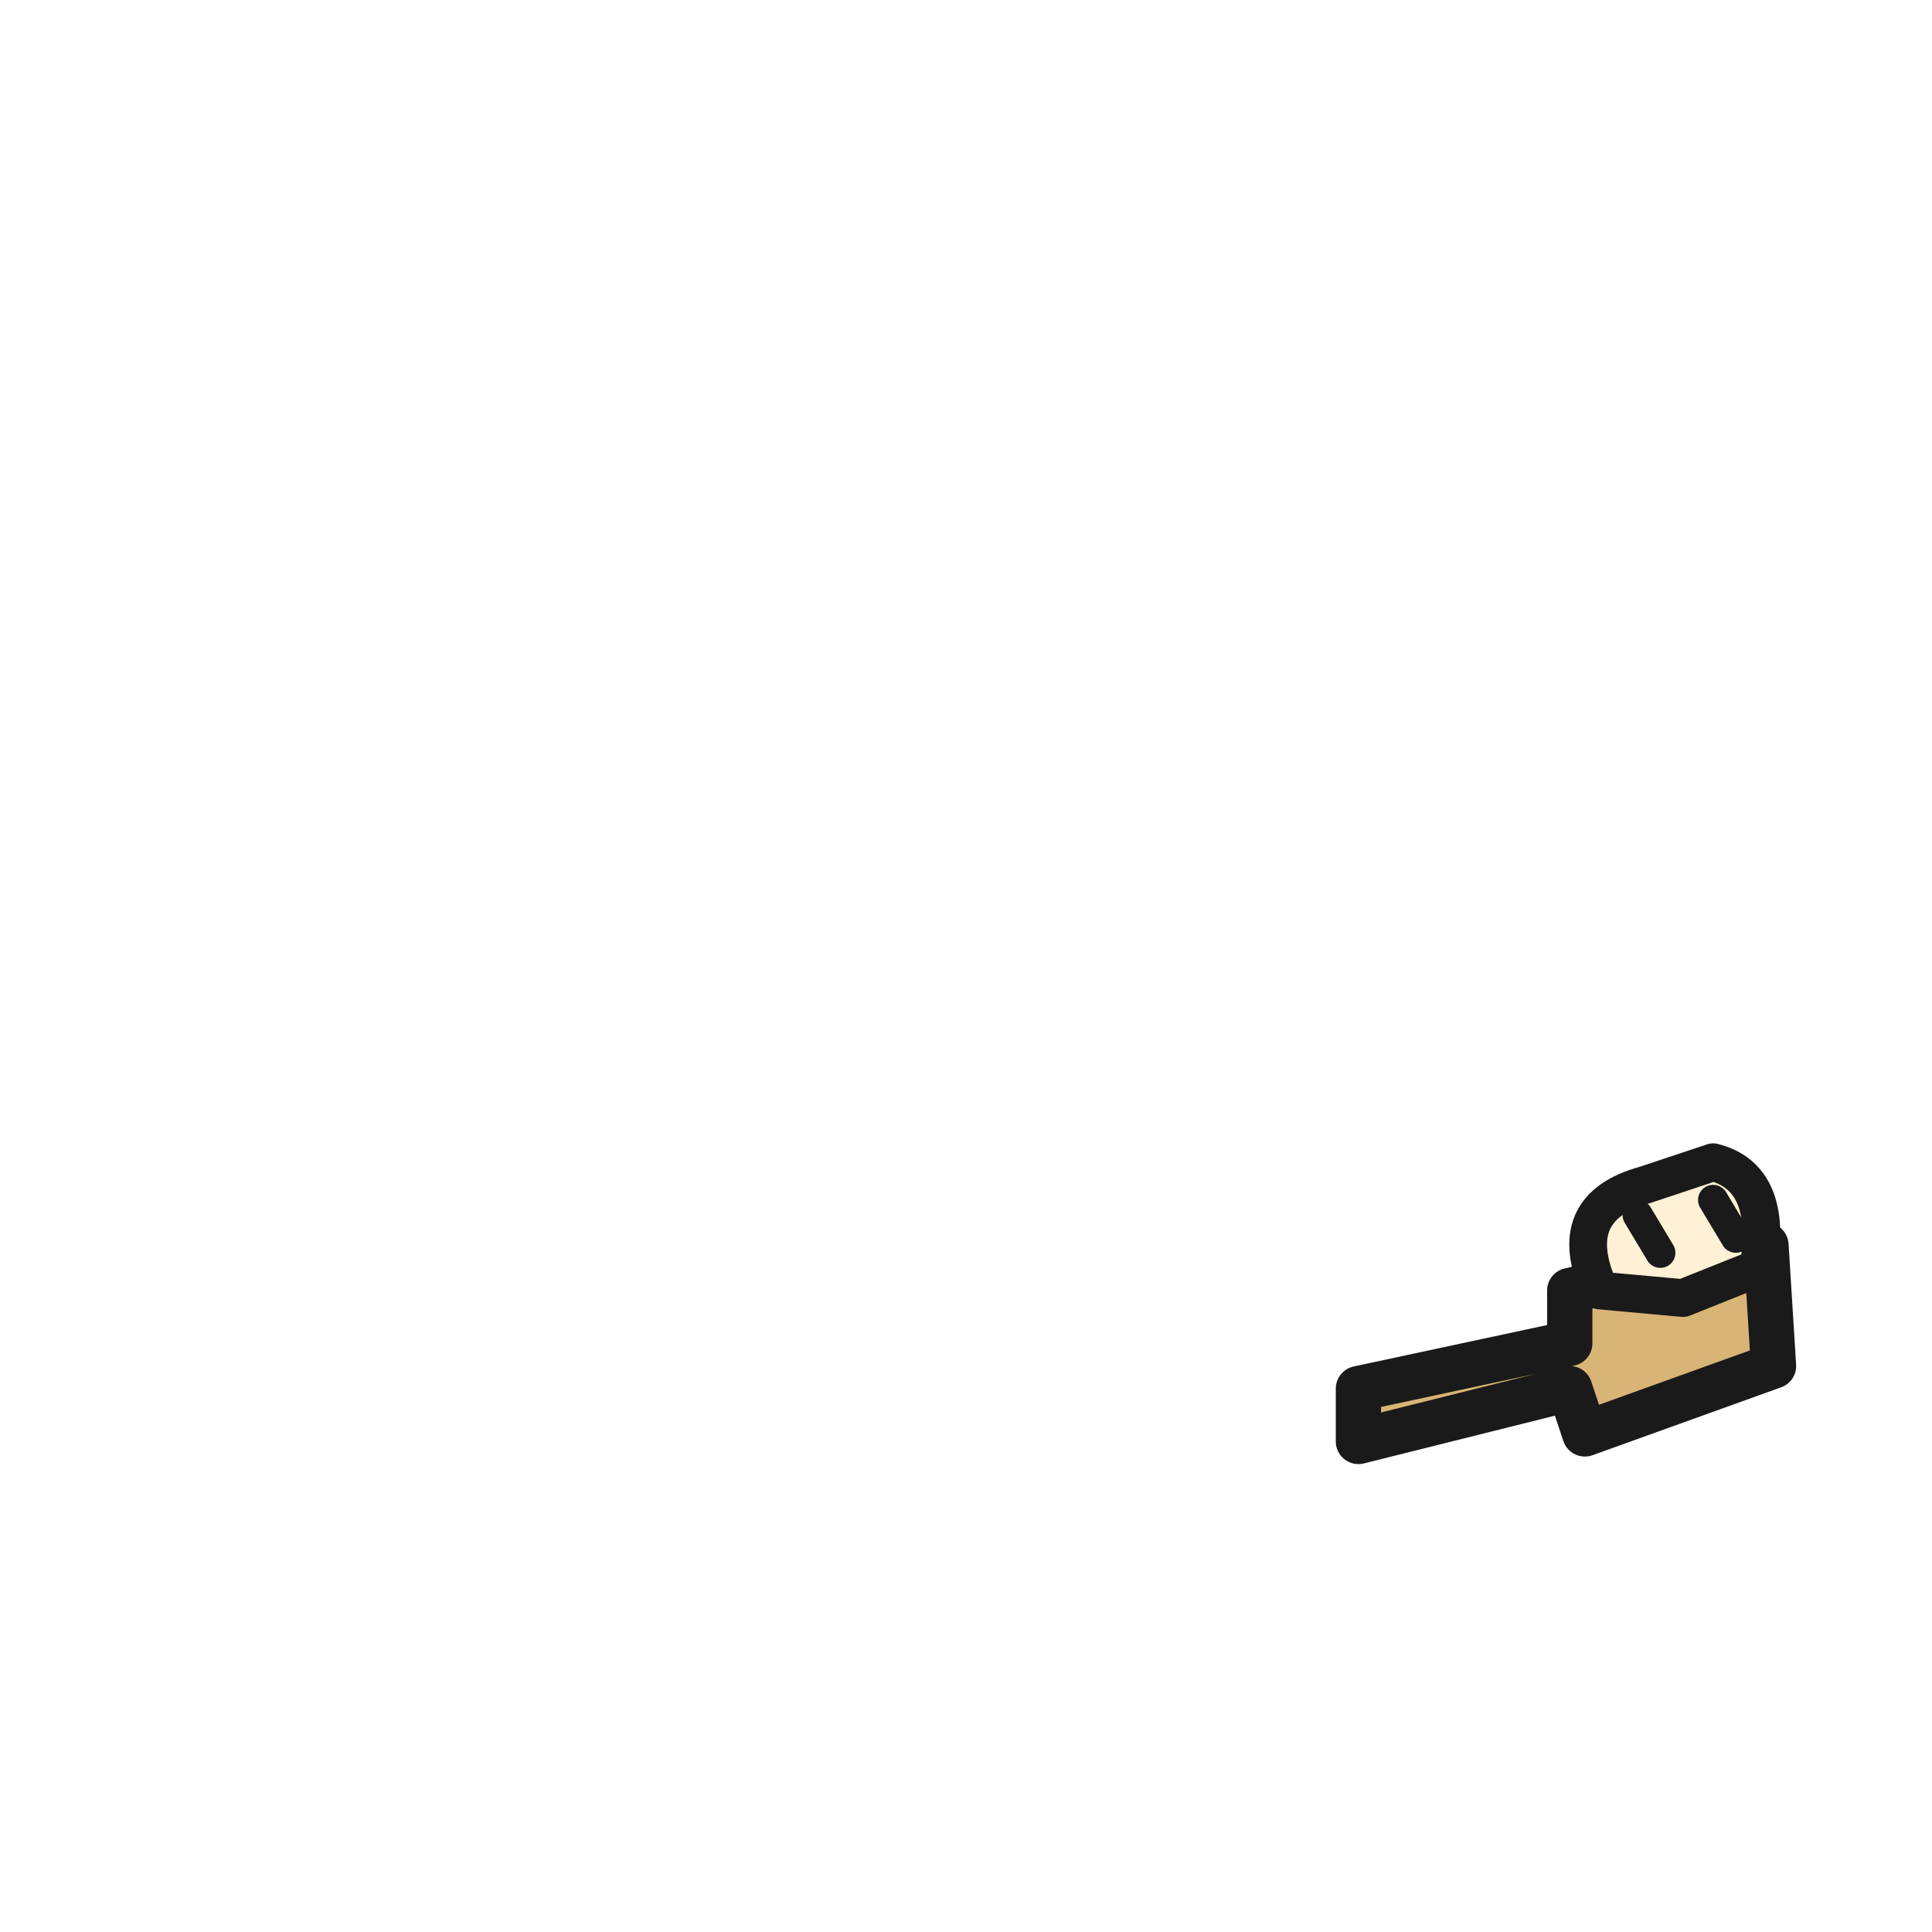
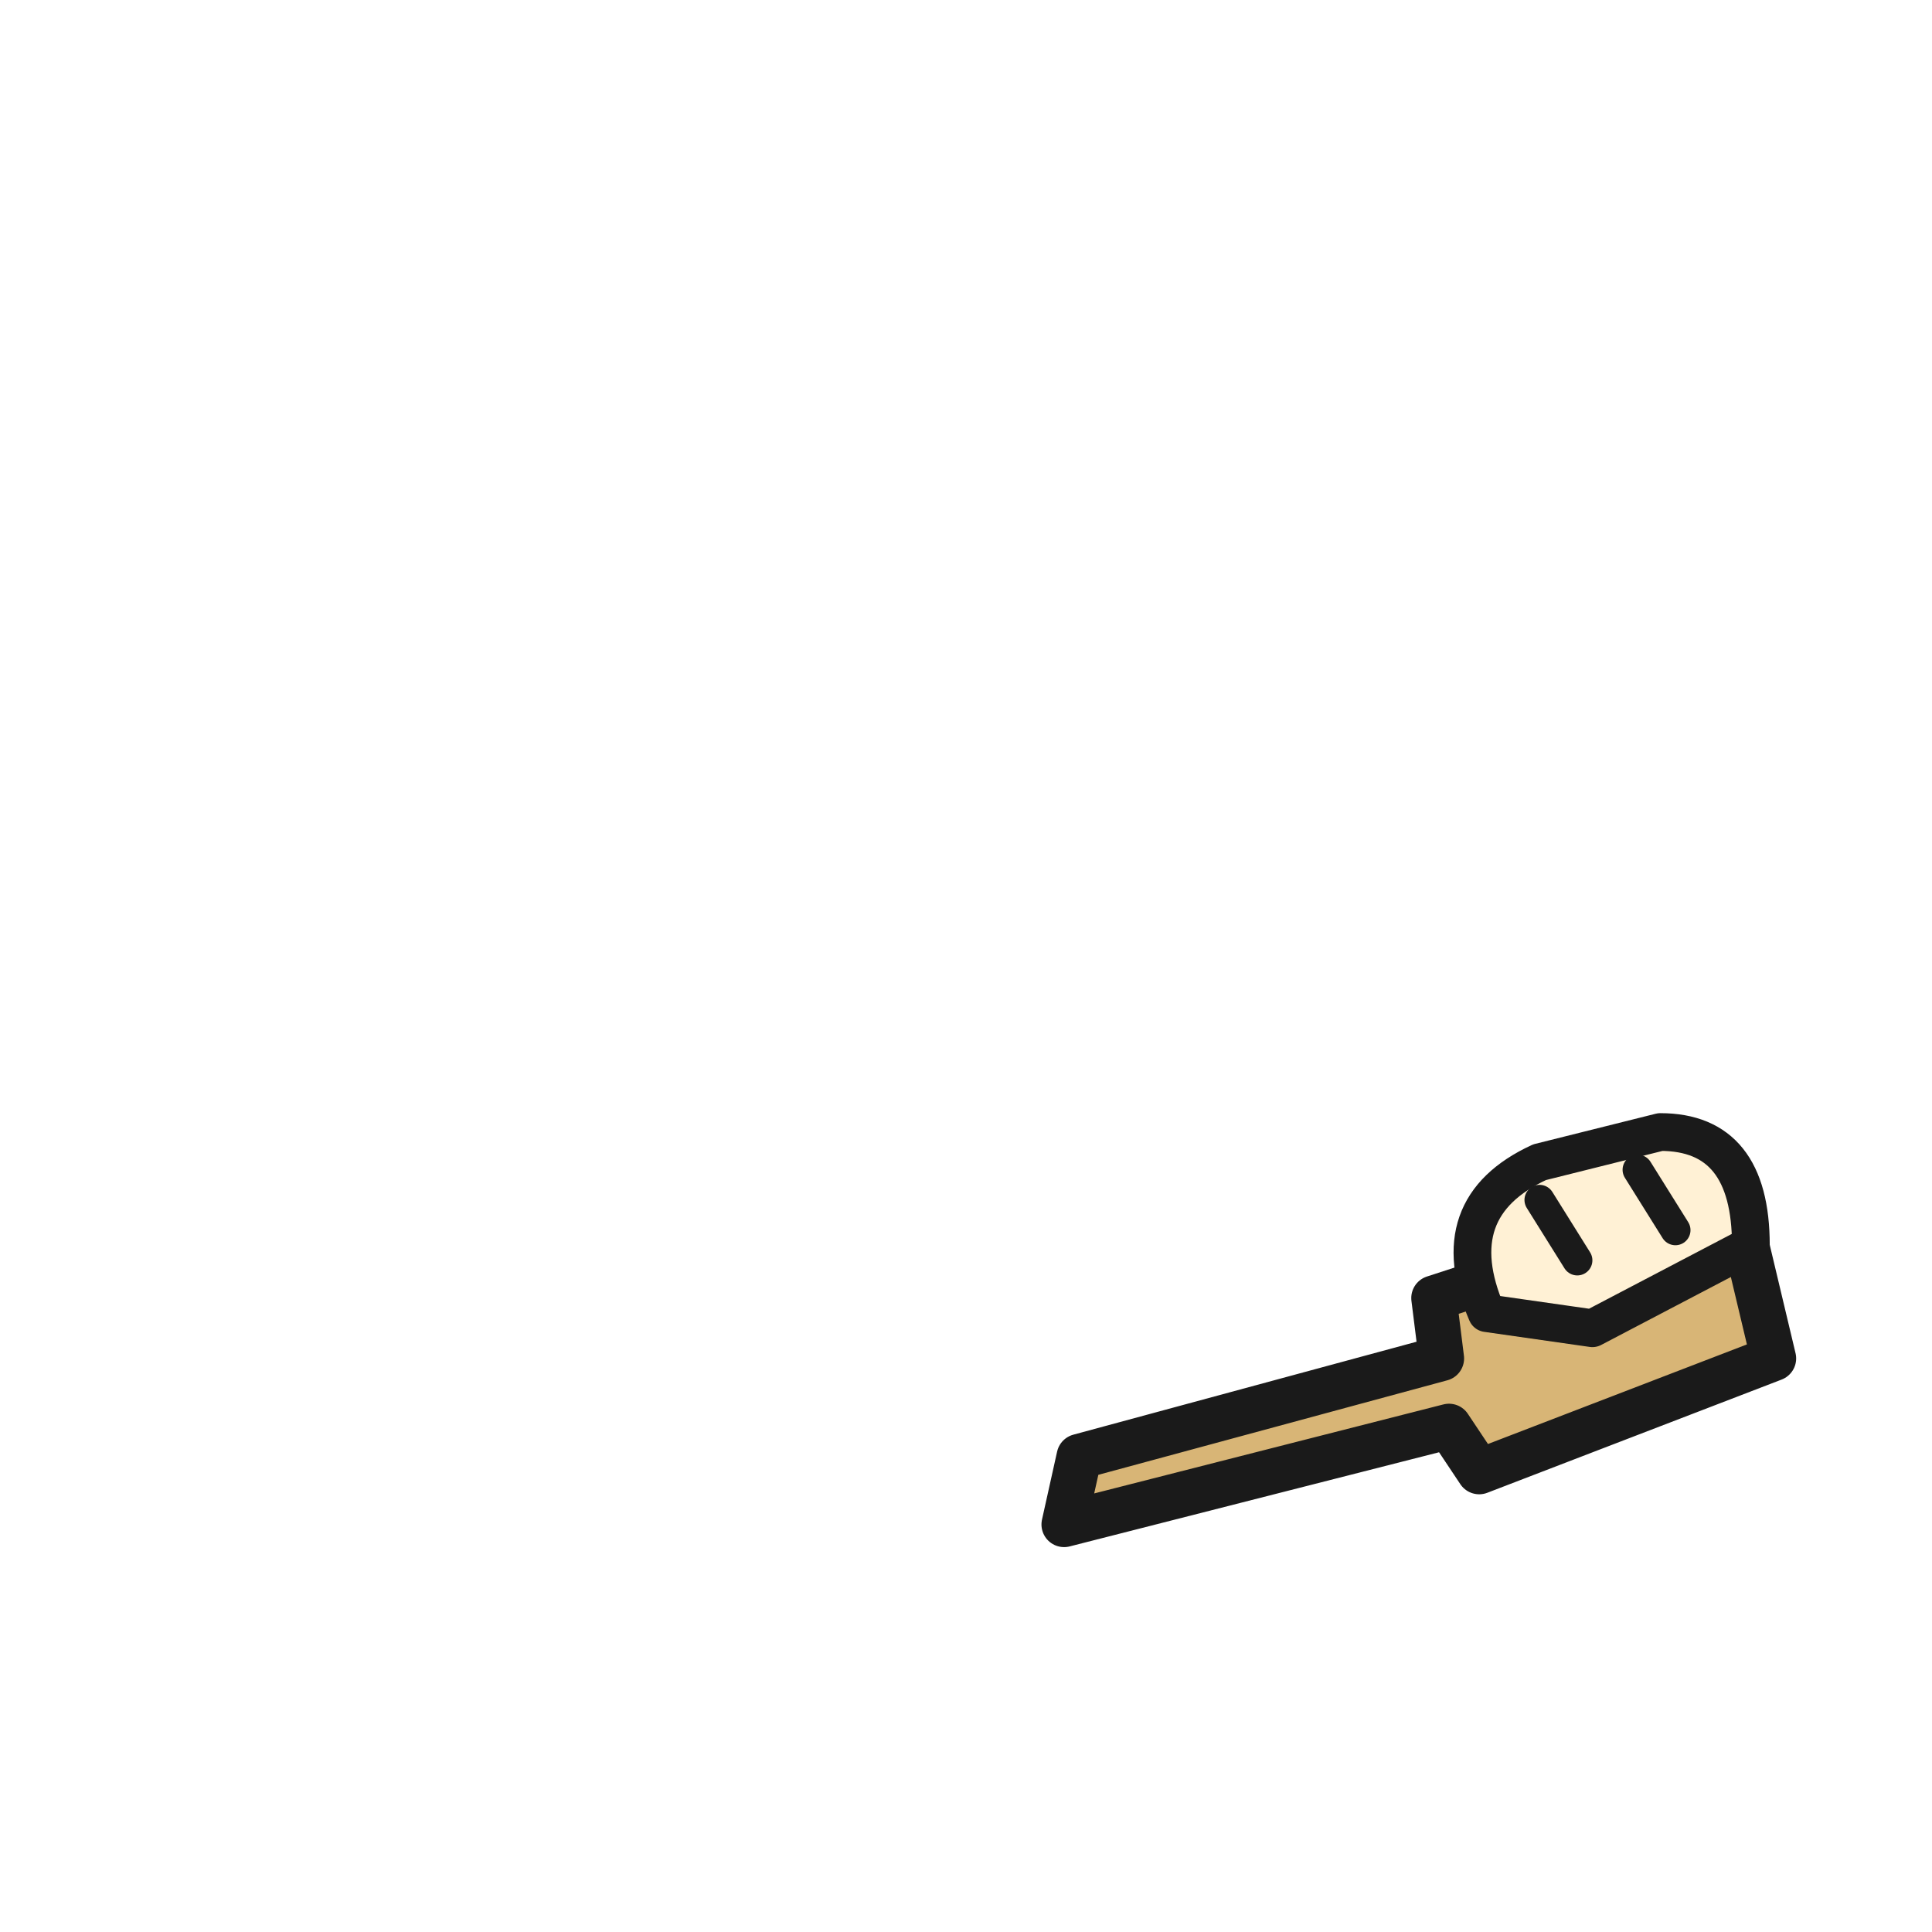
<svg xmlns="http://www.w3.org/2000/svg" width="256" height="256" viewBox="0 0 256 256">
-   <path d="M180 191 L180 184 L208 178 L208 171 L234 165 L235 181 L210 190 L208 184 Z" fill="#d8b576" stroke="#1a1a1a" stroke-width="6" stroke-linecap="round" stroke-linejoin="round" />
-   <path d="M212 171 Q207 160 218 157 L227 154 Q235 156 233 168 L223 172 Z" fill="#fff1d5" stroke="#1a1a1a" stroke-width="5" stroke-linecap="round" stroke-linejoin="round" />
-   <path d="M217 161 L220 166 M227 159 L230 164" fill="none" stroke="#1a1a1a" stroke-width="4" stroke-linecap="round" stroke-linejoin="round" />
+   <path d="M141 202 L143 193 L191 180 L190 172 L230 159 L235 180 L196 195 L192 189 Z" fill="#d8b576" stroke="#1a1a1a" stroke-width="6" stroke-linecap="round" stroke-linejoin="round" />
+   <path d="M197 174 Q191 160 204 154 L220 150 Q232 150 232 165 L211 176 Z" fill="#fff1d5" stroke="#1a1a1a" stroke-width="5" stroke-linecap="round" stroke-linejoin="round" />
+   <path d="M204 159 L209 167 M217 155 L222 163" fill="none" stroke="#1a1a1a" stroke-width="4" stroke-linecap="round" stroke-linejoin="round" />
</svg>
